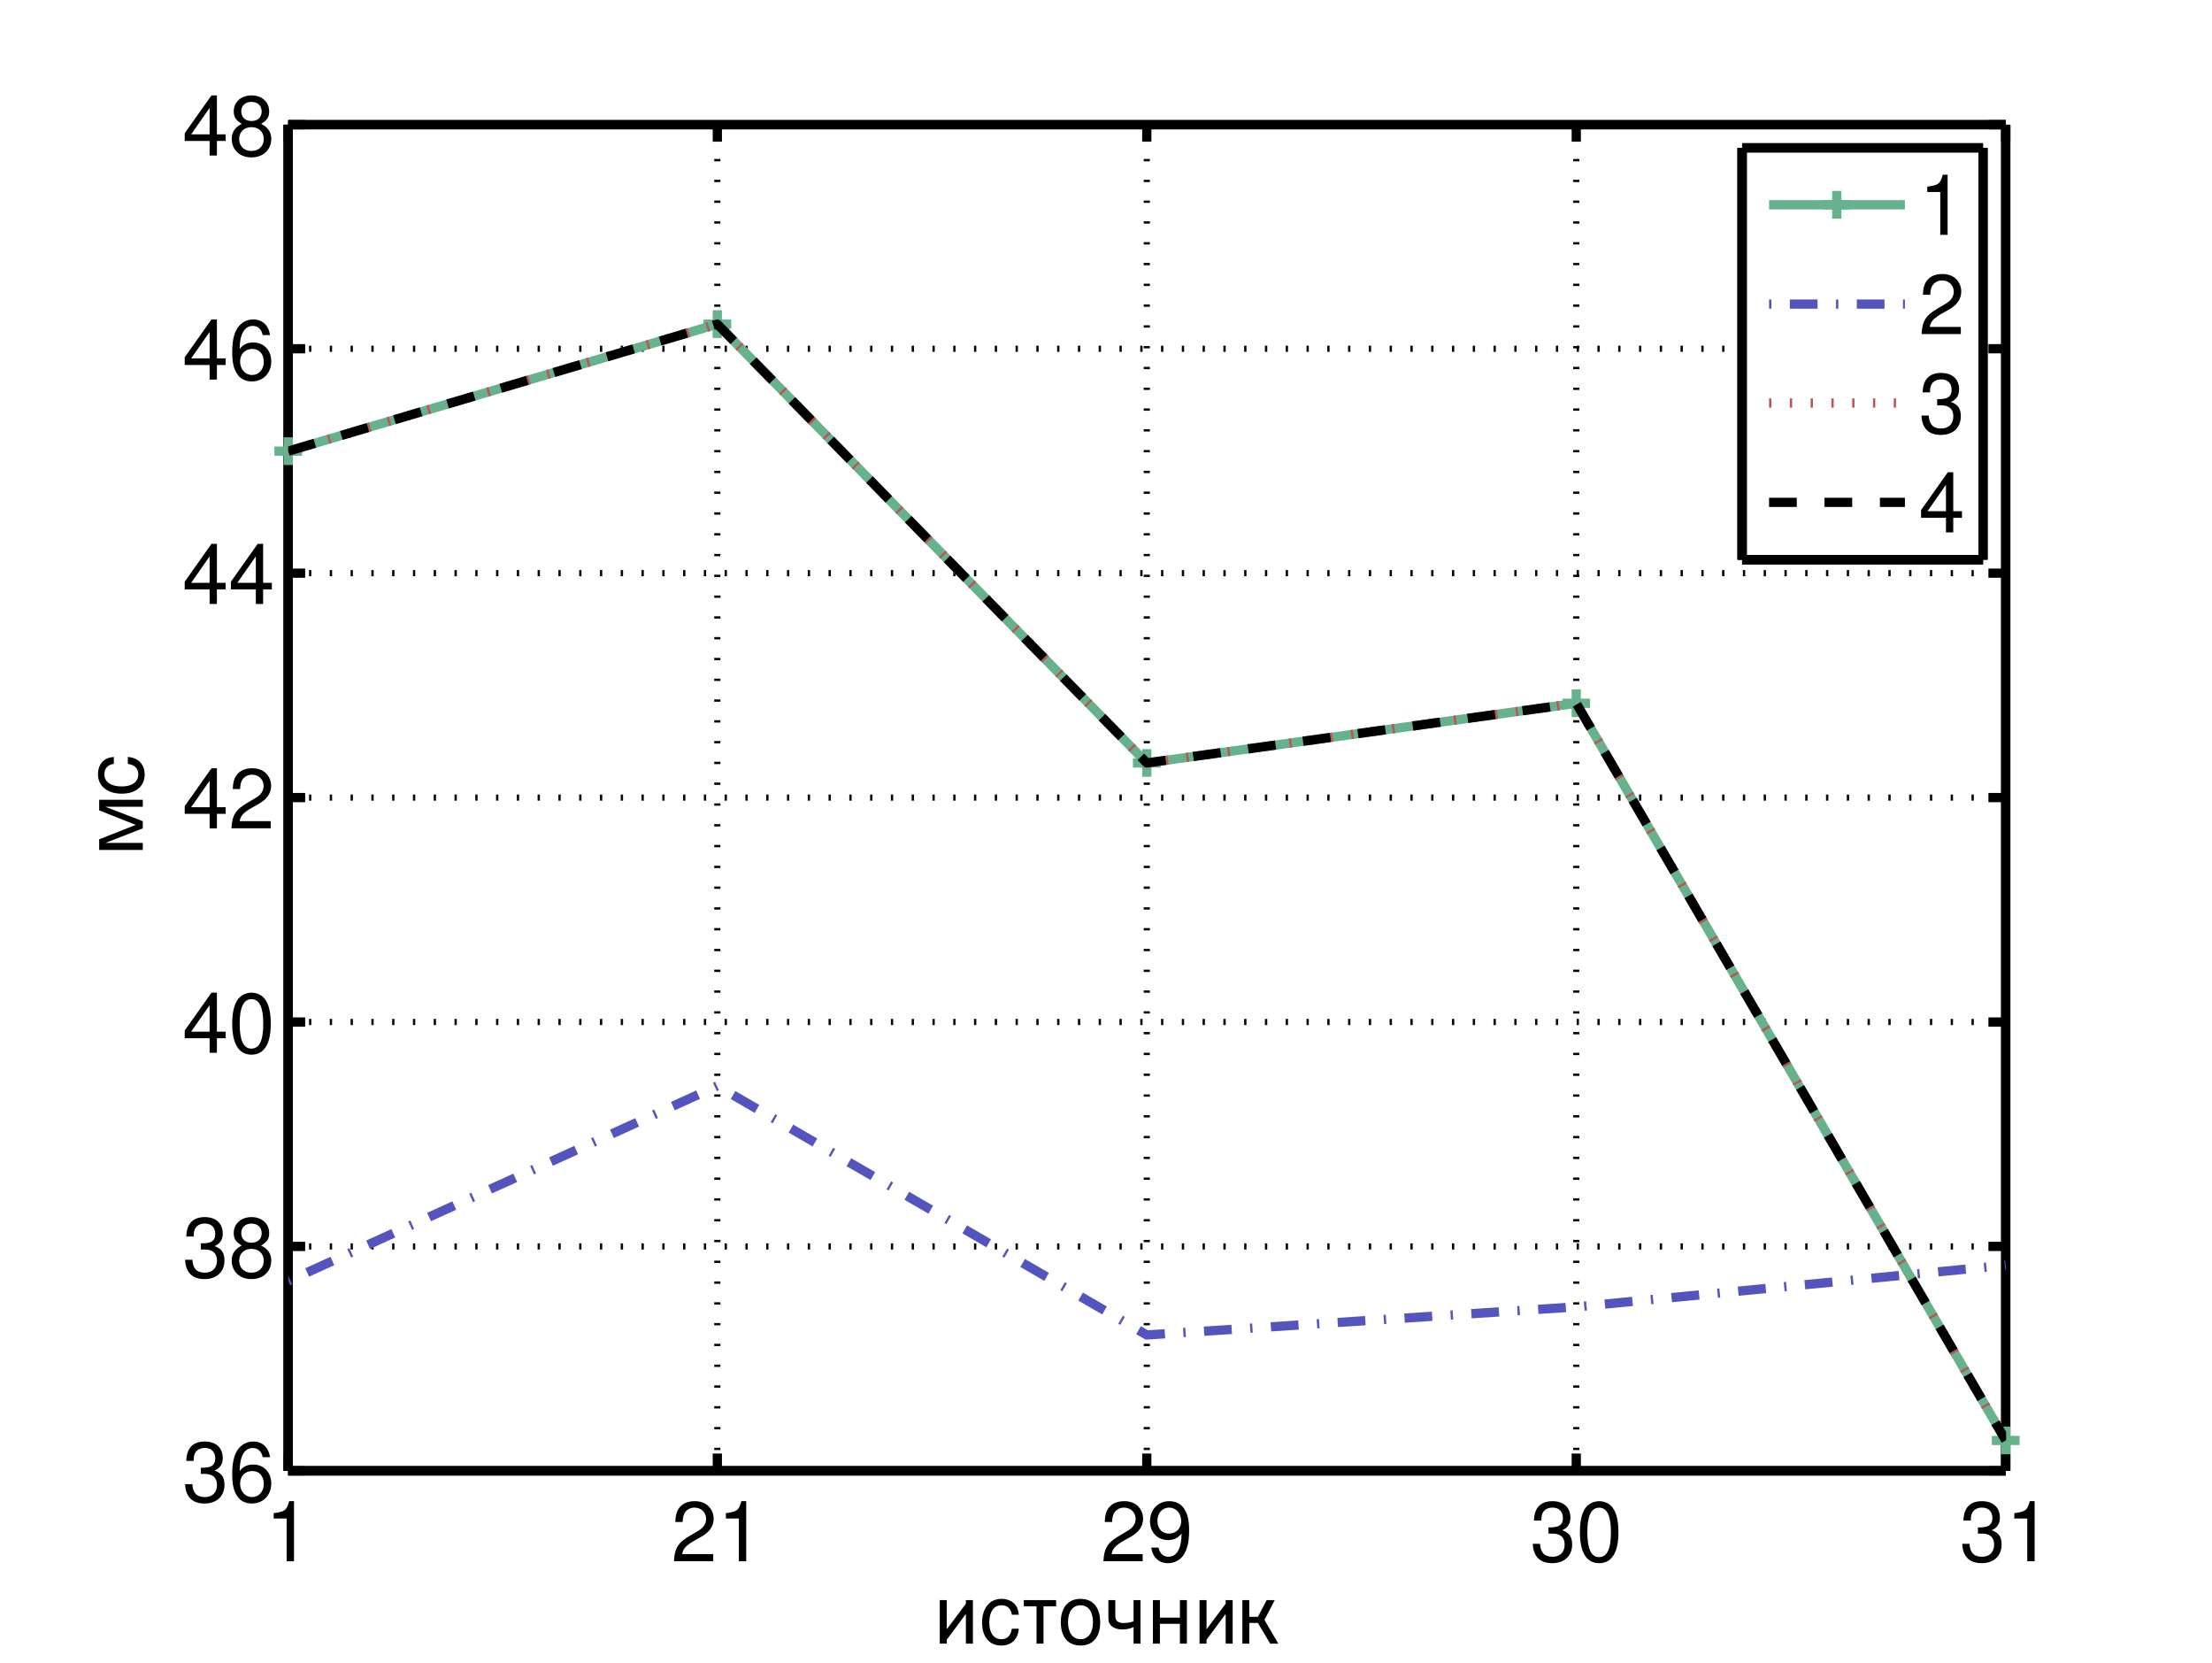
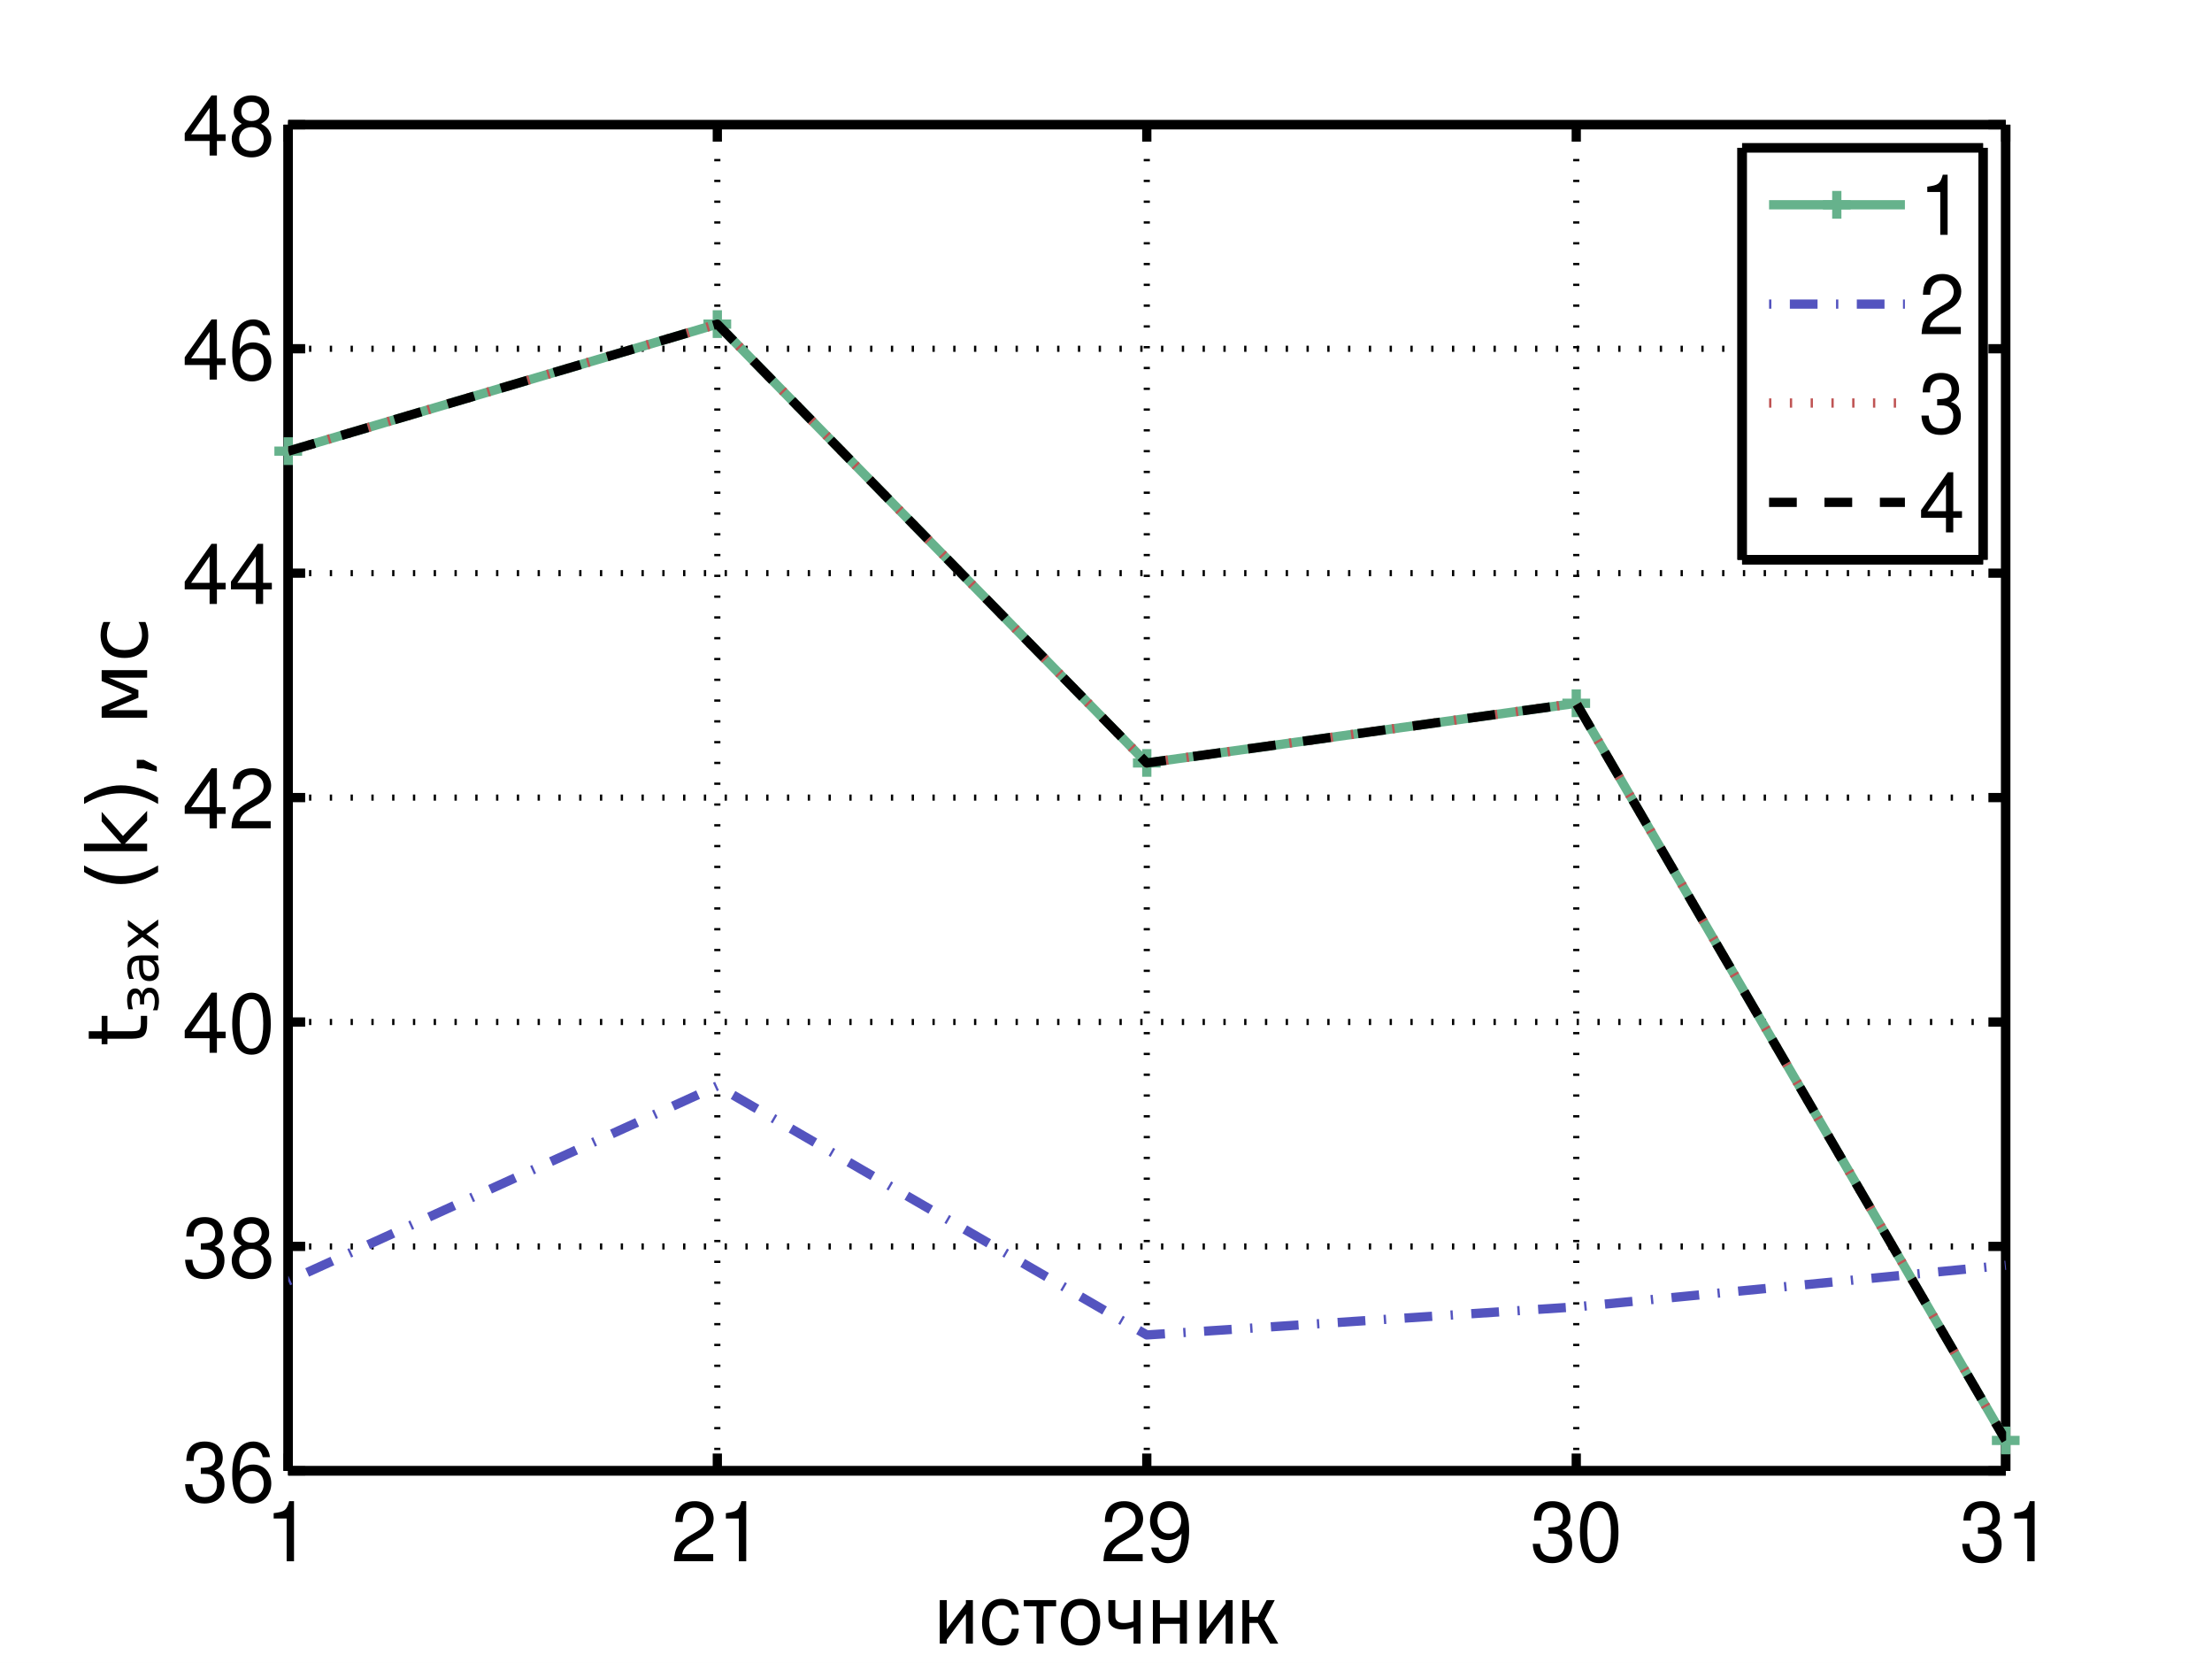
<svg xmlns="http://www.w3.org/2000/svg" id="svg2" version="1.1" width="598.75" height="450" xml:space="preserve">
  <defs id="defs6">
    <clipPath clipPathUnits="userSpaceOnUse" id="clipPath212">
      <path d="m 624.168,415 3720,0 0,2915 -3720,0 0,-2915 z" id="path214" />
    </clipPath>
    <clipPath clipPathUnits="userSpaceOnUse" id="clipPath242">
      <path d="m 624.168,415 3720,0 0,2915 -3720,0 0,-2915 z" id="path244" />
    </clipPath>
    <clipPath clipPathUnits="userSpaceOnUse" id="clipPath296">
      <path d="m 3772.5,2387.5 522.5,0 0,892.5 -522.5,0 0,-892.5 z" id="path298" />
    </clipPath>
    <clipPath clipPathUnits="userSpaceOnUse" id="clipPath306">
      <path d="m 3895.83,3074.17 164.168,0 0,164.164 -164.168,0 0,-164.164 z" id="path308" />
    </clipPath>
    <clipPath clipPathUnits="userSpaceOnUse" id="clipPath324">
      <path d="m 3772.5,2387.5 522.5,0 0,892.5 -522.5,0 0,-892.5 z" id="path326" />
    </clipPath>
    <clipPath clipPathUnits="userSpaceOnUse" id="clipPath340">
      <path d="m 3772.5,2387.5 522.5,0 0,892.5 -522.5,0 0,-892.5 z" id="path342" />
    </clipPath>
    <clipPath clipPathUnits="userSpaceOnUse" id="clipPath356">
      <path d="m 3772.5,2387.5 522.5,0 0,892.5 -522.5,0 0,-892.5 z" id="path358" />
    </clipPath>
  </defs>
  <g id="g10" transform="matrix(1.25,0,0,-1.25,0,450)">
    <g id="g12" transform="scale(0.1,0.1)">
      <path d="m 0,0 4790,0 0,3600 L 0,3600 0,0 z" style="fill:#ffffff;fill-opacity:1;fill-rule:nonzero;stroke:none" id="path14" />
      <path d="m 624.168,415.832 3719.16,0 0,2914.17 -3719.16,0 0,-2914.17 z" style="fill:#ffffff;fill-opacity:1;fill-rule:evenodd;stroke:none" id="path16" />
      <path d="m 624.168,415.832 0,2914.168 3719.162,0 0,-2914.168 -3719.162,0" style="fill:none;stroke:#ffffff;stroke-opacity:1;stroke-width:20;stroke-linecap:butt;stroke-linejoin:round;stroke-miterlimit:10;stroke-dasharray:none" id="path18" />
      <path d="m 624.168,415.832 0,2914.168" style="fill:none;stroke:#000000;stroke-opacity:1;stroke-width:13.333;stroke-linecap:butt;stroke-linejoin:round;stroke-miterlimit:10;stroke-dasharray:5,40;stroke-dashoffset:0" id="path20" />
      <path d="m 624.168,3330 0,0" style="fill:none;stroke:#000000;stroke-opacity:1;stroke-width:13.333;stroke-linecap:butt;stroke-linejoin:round;stroke-miterlimit:10;stroke-dasharray:5,40;stroke-dashoffset:0" id="path22" />
      <path d="m 1553.33,415.832 0,2914.168" style="fill:none;stroke:#000000;stroke-opacity:1;stroke-width:13.333;stroke-linecap:butt;stroke-linejoin:round;stroke-miterlimit:10;stroke-dasharray:5,40;stroke-dashoffset:0" id="path24" />
      <path d="m 1553.33,3330 0,0" style="fill:none;stroke:#000000;stroke-opacity:1;stroke-width:13.333;stroke-linecap:butt;stroke-linejoin:round;stroke-miterlimit:10;stroke-dasharray:5,40;stroke-dashoffset:0" id="path26" />
      <path d="m 2483.33,415.832 0,2914.168" style="fill:none;stroke:#000000;stroke-opacity:1;stroke-width:13.333;stroke-linecap:butt;stroke-linejoin:round;stroke-miterlimit:10;stroke-dasharray:5,40;stroke-dashoffset:0" id="path28" />
      <path d="m 2483.33,3330 0,0" style="fill:none;stroke:#000000;stroke-opacity:1;stroke-width:13.333;stroke-linecap:butt;stroke-linejoin:round;stroke-miterlimit:10;stroke-dasharray:5,40;stroke-dashoffset:0" id="path30" />
      <path d="m 3413.33,415.832 0,2914.168" style="fill:none;stroke:#000000;stroke-opacity:1;stroke-width:13.333;stroke-linecap:butt;stroke-linejoin:round;stroke-miterlimit:10;stroke-dasharray:5,40;stroke-dashoffset:0" id="path32" />
      <path d="m 3413.33,3330 0,0" style="fill:none;stroke:#000000;stroke-opacity:1;stroke-width:13.333;stroke-linecap:butt;stroke-linejoin:round;stroke-miterlimit:10;stroke-dasharray:5,40;stroke-dashoffset:0" id="path34" />
      <path d="m 4343.33,415.832 0,2914.168" style="fill:none;stroke:#000000;stroke-opacity:1;stroke-width:13.333;stroke-linecap:butt;stroke-linejoin:round;stroke-miterlimit:10;stroke-dasharray:5,40;stroke-dashoffset:0" id="path36" />
      <path d="m 4343.33,3330 0,0" style="fill:none;stroke:#000000;stroke-opacity:1;stroke-width:13.333;stroke-linecap:butt;stroke-linejoin:round;stroke-miterlimit:10;stroke-dasharray:5,40;stroke-dashoffset:0" id="path38" />
      <path d="m 624.168,415.832 3719.162,0" style="fill:none;stroke:#000000;stroke-opacity:1;stroke-width:13.333;stroke-linecap:butt;stroke-linejoin:round;stroke-miterlimit:10;stroke-dasharray:5,40;stroke-dashoffset:0" id="path40" />
      <path d="m 4343.33,415.832 0,0" style="fill:none;stroke:#000000;stroke-opacity:1;stroke-width:13.333;stroke-linecap:butt;stroke-linejoin:round;stroke-miterlimit:10;stroke-dasharray:5,40;stroke-dashoffset:0" id="path42" />
      <path d="m 624.168,901.668 3719.162,0" style="fill:none;stroke:#000000;stroke-opacity:1;stroke-width:13.333;stroke-linecap:butt;stroke-linejoin:round;stroke-miterlimit:10;stroke-dasharray:5,40;stroke-dashoffset:0" id="path44" />
      <path d="m 4343.33,901.668 0,0" style="fill:none;stroke:#000000;stroke-opacity:1;stroke-width:13.333;stroke-linecap:butt;stroke-linejoin:round;stroke-miterlimit:10;stroke-dasharray:5,40;stroke-dashoffset:0" id="path46" />
      <path d="m 624.168,1387.5 3719.162,0" style="fill:none;stroke:#000000;stroke-opacity:1;stroke-width:13.333;stroke-linecap:butt;stroke-linejoin:round;stroke-miterlimit:10;stroke-dasharray:5,40;stroke-dashoffset:0" id="path48" />
      <path d="m 4343.33,1387.5 0,0" style="fill:none;stroke:#000000;stroke-opacity:1;stroke-width:13.333;stroke-linecap:butt;stroke-linejoin:round;stroke-miterlimit:10;stroke-dasharray:5,40;stroke-dashoffset:0" id="path50" />
      <path d="m 624.168,1873.33 3719.162,0" style="fill:none;stroke:#000000;stroke-opacity:1;stroke-width:13.333;stroke-linecap:butt;stroke-linejoin:round;stroke-miterlimit:10;stroke-dasharray:5,40;stroke-dashoffset:0" id="path52" />
      <path d="m 4343.33,1873.33 0,0" style="fill:none;stroke:#000000;stroke-opacity:1;stroke-width:13.333;stroke-linecap:butt;stroke-linejoin:round;stroke-miterlimit:10;stroke-dasharray:5,40;stroke-dashoffset:0" id="path54" />
      <path d="m 624.168,2359.17 3719.162,0" style="fill:none;stroke:#000000;stroke-opacity:1;stroke-width:13.333;stroke-linecap:butt;stroke-linejoin:round;stroke-miterlimit:10;stroke-dasharray:5,40;stroke-dashoffset:0" id="path56" />
      <path d="m 4343.33,2359.17 0,0" style="fill:none;stroke:#000000;stroke-opacity:1;stroke-width:13.333;stroke-linecap:butt;stroke-linejoin:round;stroke-miterlimit:10;stroke-dasharray:5,40;stroke-dashoffset:0" id="path58" />
      <path d="m 624.168,2845 3719.162,0" style="fill:none;stroke:#000000;stroke-opacity:1;stroke-width:13.333;stroke-linecap:butt;stroke-linejoin:round;stroke-miterlimit:10;stroke-dasharray:5,40;stroke-dashoffset:0" id="path60" />
      <path d="m 4343.33,2845 0,0" style="fill:none;stroke:#000000;stroke-opacity:1;stroke-width:13.333;stroke-linecap:butt;stroke-linejoin:round;stroke-miterlimit:10;stroke-dasharray:5,40;stroke-dashoffset:0" id="path62" />
      <path d="m 624.168,3330 3719.162,0" style="fill:none;stroke:#000000;stroke-opacity:1;stroke-width:13.333;stroke-linecap:butt;stroke-linejoin:round;stroke-miterlimit:10;stroke-dasharray:5,40;stroke-dashoffset:0" id="path64" />
      <path d="m 4343.33,3330 0,0" style="fill:none;stroke:#000000;stroke-opacity:1;stroke-width:13.333;stroke-linecap:butt;stroke-linejoin:round;stroke-miterlimit:10;stroke-dasharray:5,40;stroke-dashoffset:0" id="path66" />
      <path d="m 624.168,3330 3719.162,0" style="fill:none;stroke:#000000;stroke-opacity:1;stroke-width:20;stroke-linecap:butt;stroke-linejoin:round;stroke-miterlimit:10;stroke-dasharray:none" id="path68" />
      <path d="m 624.168,415.832 3719.162,0" style="fill:none;stroke:#000000;stroke-opacity:1;stroke-width:20;stroke-linecap:butt;stroke-linejoin:round;stroke-miterlimit:10;stroke-dasharray:none" id="path70" />
      <path d="m 4343.33,415.832 0,2914.168" style="fill:none;stroke:#000000;stroke-opacity:1;stroke-width:20;stroke-linecap:butt;stroke-linejoin:round;stroke-miterlimit:10;stroke-dasharray:none" id="path72" />
      <path d="m 624.168,415.832 0,2914.168" style="fill:none;stroke:#000000;stroke-opacity:1;stroke-width:20;stroke-linecap:butt;stroke-linejoin:round;stroke-miterlimit:10;stroke-dasharray:none" id="path74" />
      <path d="m 624.168,415.832 3719.162,0" style="fill:none;stroke:#000000;stroke-opacity:1;stroke-width:20;stroke-linecap:butt;stroke-linejoin:round;stroke-miterlimit:10;stroke-dasharray:none" id="path76" />
      <path d="m 624.168,415.832 0,2914.168" style="fill:none;stroke:#000000;stroke-opacity:1;stroke-width:20;stroke-linecap:butt;stroke-linejoin:round;stroke-miterlimit:10;stroke-dasharray:none" id="path78" />
      <path d="m 624.168,415.832 0,37.5" style="fill:none;stroke:#000000;stroke-opacity:1;stroke-width:20;stroke-linecap:butt;stroke-linejoin:round;stroke-miterlimit:10;stroke-dasharray:none" id="path80" />
      <path d="m 624.168,3330 0,-36.67" style="fill:none;stroke:#000000;stroke-opacity:1;stroke-width:20;stroke-linecap:butt;stroke-linejoin:round;stroke-miterlimit:10;stroke-dasharray:none" id="path82" />
      <g id="g84" transform="scale(10,10)">
        <text transform="matrix(1,0,0,-1,57.4168,22)" id="text86">
          <tspan style="fill:#000000;fill-opacity:1;fill-rule:nonzero;stroke:none;font-family:Helvetica;font-variant:normal;font-weight:normal;font-size:18;writing-mode:lr;-inkscape-font-specification:Helvetica" x="0" y="0" id="tspan88">1</tspan>
        </text>
      </g>
      <path d="m 1553.33,415.832 0,37.5" style="fill:none;stroke:#000000;stroke-opacity:1;stroke-width:20;stroke-linecap:butt;stroke-linejoin:round;stroke-miterlimit:10;stroke-dasharray:none" id="path90" />
      <path d="m 1553.33,3330 0,-36.67" style="fill:none;stroke:#000000;stroke-opacity:1;stroke-width:20;stroke-linecap:butt;stroke-linejoin:round;stroke-miterlimit:10;stroke-dasharray:none" id="path92" />
      <g id="g94" transform="scale(10,10)">
        <text transform="matrix(1,0,0,-1,145.333,22)" id="text96">
          <tspan style="fill:#000000;fill-opacity:1;fill-rule:nonzero;stroke:none;font-family:Helvetica;font-variant:normal;font-weight:normal;font-size:18;writing-mode:lr;-inkscape-font-specification:Helvetica" x="0 10.008" y="0" id="tspan98">21</tspan>
        </text>
      </g>
      <path d="m 2483.33,415.832 0,37.5" style="fill:none;stroke:#000000;stroke-opacity:1;stroke-width:20;stroke-linecap:butt;stroke-linejoin:round;stroke-miterlimit:10;stroke-dasharray:none" id="path100" />
      <path d="m 2483.33,3330 0,-36.67" style="fill:none;stroke:#000000;stroke-opacity:1;stroke-width:20;stroke-linecap:butt;stroke-linejoin:round;stroke-miterlimit:10;stroke-dasharray:none" id="path102" />
      <g id="g104" transform="scale(10,10)">
        <text transform="matrix(1,0,0,-1,238.333,22)" id="text106">
          <tspan style="fill:#000000;fill-opacity:1;fill-rule:nonzero;stroke:none;font-family:Helvetica;font-variant:normal;font-weight:normal;font-size:18;writing-mode:lr;-inkscape-font-specification:Helvetica" x="0 10.008" y="0" id="tspan108">29</tspan>
        </text>
      </g>
      <path d="m 3413.33,415.832 0,37.5" style="fill:none;stroke:#000000;stroke-opacity:1;stroke-width:20;stroke-linecap:butt;stroke-linejoin:round;stroke-miterlimit:10;stroke-dasharray:none" id="path110" />
      <path d="m 3413.33,3330 0,-36.67" style="fill:none;stroke:#000000;stroke-opacity:1;stroke-width:20;stroke-linecap:butt;stroke-linejoin:round;stroke-miterlimit:10;stroke-dasharray:none" id="path112" />
      <g id="g114" transform="scale(10,10)">
        <text transform="matrix(1,0,0,-1,331.333,22)" id="text116">
          <tspan style="fill:#000000;fill-opacity:1;fill-rule:nonzero;stroke:none;font-family:Helvetica;font-variant:normal;font-weight:normal;font-size:18;writing-mode:lr;-inkscape-font-specification:Helvetica" x="0 10.008" y="0" id="tspan118">30</tspan>
        </text>
      </g>
      <path d="m 4343.33,415.832 0,37.5" style="fill:none;stroke:#000000;stroke-opacity:1;stroke-width:20;stroke-linecap:butt;stroke-linejoin:round;stroke-miterlimit:10;stroke-dasharray:none" id="path120" />
      <path d="m 4343.33,3330 0,-36.67" style="fill:none;stroke:#000000;stroke-opacity:1;stroke-width:20;stroke-linecap:butt;stroke-linejoin:round;stroke-miterlimit:10;stroke-dasharray:none" id="path122" />
      <g id="g124" transform="scale(10,10)">
        <text transform="matrix(1,0,0,-1,424.333,22)" id="text126">
          <tspan style="fill:#000000;fill-opacity:1;fill-rule:nonzero;stroke:none;font-family:Helvetica;font-variant:normal;font-weight:normal;font-size:18;writing-mode:lr;-inkscape-font-specification:Helvetica" x="0 10.008" y="0" id="tspan128">31</tspan>
        </text>
      </g>
      <path d="m 624.168,415.832 36.664,0" style="fill:none;stroke:#000000;stroke-opacity:1;stroke-width:20;stroke-linecap:butt;stroke-linejoin:round;stroke-miterlimit:10;stroke-dasharray:none" id="path130" />
      <path d="m 4343.33,415.832 -37.5,0" style="fill:none;stroke:#000000;stroke-opacity:1;stroke-width:20;stroke-linecap:butt;stroke-linejoin:round;stroke-miterlimit:10;stroke-dasharray:none" id="path132" />
      <g id="g134" transform="scale(10,10)">
        <text transform="matrix(1,0,0,-1,39.5,34.9168)" id="text136">
          <tspan style="fill:#000000;fill-opacity:1;fill-rule:nonzero;stroke:none;font-family:Helvetica;font-variant:normal;font-weight:normal;font-size:18;writing-mode:lr;-inkscape-font-specification:Helvetica" x="0 10.008" y="0" id="tspan138">36</tspan>
        </text>
      </g>
      <path d="m 624.168,901.668 36.664,0" style="fill:none;stroke:#000000;stroke-opacity:1;stroke-width:20;stroke-linecap:butt;stroke-linejoin:round;stroke-miterlimit:10;stroke-dasharray:none" id="path140" />
      <path d="m 4343.33,901.668 -37.5,0" style="fill:none;stroke:#000000;stroke-opacity:1;stroke-width:20;stroke-linecap:butt;stroke-linejoin:round;stroke-miterlimit:10;stroke-dasharray:none" id="path142" />
      <g id="g144" transform="scale(10,10)">
        <text transform="matrix(1,0,0,-1,39.5,83.5)" id="text146">
          <tspan style="fill:#000000;fill-opacity:1;fill-rule:nonzero;stroke:none;font-family:Helvetica;font-variant:normal;font-weight:normal;font-size:18;writing-mode:lr;-inkscape-font-specification:Helvetica" x="0 10.008" y="0" id="tspan148">38</tspan>
        </text>
      </g>
      <path d="m 624.168,1387.5 36.664,0" style="fill:none;stroke:#000000;stroke-opacity:1;stroke-width:20;stroke-linecap:butt;stroke-linejoin:round;stroke-miterlimit:10;stroke-dasharray:none" id="path150" />
      <path d="m 4343.33,1387.5 -37.5,0" style="fill:none;stroke:#000000;stroke-opacity:1;stroke-width:20;stroke-linecap:butt;stroke-linejoin:round;stroke-miterlimit:10;stroke-dasharray:none" id="path152" />
      <g id="g154" transform="scale(10,10)">
        <text transform="matrix(1,0,0,-1,39.5,132.083)" id="text156">
          <tspan style="fill:#000000;fill-opacity:1;fill-rule:nonzero;stroke:none;font-family:Helvetica;font-variant:normal;font-weight:normal;font-size:18;writing-mode:lr;-inkscape-font-specification:Helvetica" x="0 10.008" y="0" id="tspan158">40</tspan>
        </text>
      </g>
      <path d="m 624.168,1873.33 36.664,0" style="fill:none;stroke:#000000;stroke-opacity:1;stroke-width:20;stroke-linecap:butt;stroke-linejoin:round;stroke-miterlimit:10;stroke-dasharray:none" id="path160" />
      <path d="m 4343.33,1873.33 -37.5,0" style="fill:none;stroke:#000000;stroke-opacity:1;stroke-width:20;stroke-linecap:butt;stroke-linejoin:round;stroke-miterlimit:10;stroke-dasharray:none" id="path162" />
      <g id="g164" transform="scale(10,10)">
        <text transform="matrix(1,0,0,-1,39.5,180.667)" id="text166">
          <tspan style="fill:#000000;fill-opacity:1;fill-rule:nonzero;stroke:none;font-family:Helvetica;font-variant:normal;font-weight:normal;font-size:18;writing-mode:lr;-inkscape-font-specification:Helvetica" x="0 10.008" y="0" id="tspan168">42</tspan>
        </text>
      </g>
      <path d="m 624.168,2359.17 36.664,0" style="fill:none;stroke:#000000;stroke-opacity:1;stroke-width:20;stroke-linecap:butt;stroke-linejoin:round;stroke-miterlimit:10;stroke-dasharray:none" id="path170" />
      <path d="m 4343.33,2359.17 -37.5,0" style="fill:none;stroke:#000000;stroke-opacity:1;stroke-width:20;stroke-linecap:butt;stroke-linejoin:round;stroke-miterlimit:10;stroke-dasharray:none" id="path172" />
      <g id="g174" transform="scale(10,10)">
        <text transform="matrix(1,0,0,-1,39.5,229.25)" id="text176">
          <tspan style="fill:#000000;fill-opacity:1;fill-rule:nonzero;stroke:none;font-family:Helvetica;font-variant:normal;font-weight:normal;font-size:18;writing-mode:lr;-inkscape-font-specification:Helvetica" x="0 10.008" y="0" id="tspan178">44</tspan>
        </text>
      </g>
      <path d="m 624.168,2845 36.664,0" style="fill:none;stroke:#000000;stroke-opacity:1;stroke-width:20;stroke-linecap:butt;stroke-linejoin:round;stroke-miterlimit:10;stroke-dasharray:none" id="path180" />
      <path d="m 4343.33,2845 -37.5,0" style="fill:none;stroke:#000000;stroke-opacity:1;stroke-width:20;stroke-linecap:butt;stroke-linejoin:round;stroke-miterlimit:10;stroke-dasharray:none" id="path182" />
      <g id="g184" transform="scale(10,10)">
        <text transform="matrix(1,0,0,-1,39.5,277.833)" id="text186">
          <tspan style="fill:#000000;fill-opacity:1;fill-rule:nonzero;stroke:none;font-family:Helvetica;font-variant:normal;font-weight:normal;font-size:18;writing-mode:lr;-inkscape-font-specification:Helvetica" x="0 10.008" y="0" id="tspan188">46</tspan>
        </text>
      </g>
      <path d="m 624.168,3330 36.664,0" style="fill:none;stroke:#000000;stroke-opacity:1;stroke-width:20;stroke-linecap:butt;stroke-linejoin:round;stroke-miterlimit:10;stroke-dasharray:none" id="path190" />
      <path d="m 4343.33,3330 -37.5,0" style="fill:none;stroke:#000000;stroke-opacity:1;stroke-width:20;stroke-linecap:butt;stroke-linejoin:round;stroke-miterlimit:10;stroke-dasharray:none" id="path192" />
      <g id="g194" transform="scale(10,10)">
        <text transform="matrix(1,0,0,-1,39.5,326.333)" id="text196">
          <tspan style="fill:#000000;fill-opacity:1;fill-rule:nonzero;stroke:none;font-family:Helvetica;font-variant:normal;font-weight:normal;font-size:18;writing-mode:lr;-inkscape-font-specification:Helvetica" x="0 10.008" y="0" id="tspan198">48</tspan>
        </text>
      </g>
      <path d="m 624.168,3330 3719.162,0" style="fill:none;stroke:#000000;stroke-opacity:1;stroke-width:20;stroke-linecap:butt;stroke-linejoin:round;stroke-miterlimit:10;stroke-dasharray:none" id="path200" />
      <path d="m 624.168,415.832 3719.162,0" style="fill:none;stroke:#000000;stroke-opacity:1;stroke-width:20;stroke-linecap:butt;stroke-linejoin:round;stroke-miterlimit:10;stroke-dasharray:none" id="path202" />
      <path d="m 4343.33,415.832 0,2914.168" style="fill:none;stroke:#000000;stroke-opacity:1;stroke-width:20;stroke-linecap:butt;stroke-linejoin:round;stroke-miterlimit:10;stroke-dasharray:none" id="path204" />
      <path d="m 624.168,415.832 0,2914.168" style="fill:none;stroke:#000000;stroke-opacity:1;stroke-width:20;stroke-linecap:butt;stroke-linejoin:round;stroke-miterlimit:10;stroke-dasharray:none" id="path206" />
      <g id="g208">
        <g id="g210" clip-path="url(#clipPath212)">
          <path d="m 624.168,2623.33 929.162,275 930,-950 930,129.17 930,-1595.832" style="fill:none;stroke:#66b28c;stroke-opacity:1;stroke-width:20;stroke-linecap:butt;stroke-linejoin:round;stroke-miterlimit:10;stroke-dasharray:none" id="path216" />
        </g>
      </g>
      <path d="m 594.168,2623.33 60,0" style="fill:none;stroke:#66b28c;stroke-opacity:1;stroke-width:20;stroke-linecap:butt;stroke-linejoin:round;stroke-miterlimit:10;stroke-dasharray:none" id="path218" />
      <path d="m 624.168,2653.33 0,-60" style="fill:none;stroke:#66b28c;stroke-opacity:1;stroke-width:20;stroke-linecap:butt;stroke-linejoin:round;stroke-miterlimit:10;stroke-dasharray:none" id="path220" />
      <path d="m 1523.33,2898.33 60,0" style="fill:none;stroke:#66b28c;stroke-opacity:1;stroke-width:20;stroke-linecap:butt;stroke-linejoin:round;stroke-miterlimit:10;stroke-dasharray:none" id="path222" />
      <path d="m 1553.33,2928.33 0,-60" style="fill:none;stroke:#66b28c;stroke-opacity:1;stroke-width:20;stroke-linecap:butt;stroke-linejoin:round;stroke-miterlimit:10;stroke-dasharray:none" id="path224" />
      <path d="m 2453.33,1948.33 60,0" style="fill:none;stroke:#66b28c;stroke-opacity:1;stroke-width:20;stroke-linecap:butt;stroke-linejoin:round;stroke-miterlimit:10;stroke-dasharray:none" id="path226" />
      <path d="m 2483.33,1978.33 0,-60" style="fill:none;stroke:#66b28c;stroke-opacity:1;stroke-width:20;stroke-linecap:butt;stroke-linejoin:round;stroke-miterlimit:10;stroke-dasharray:none" id="path228" />
      <path d="m 3383.33,2077.5 60,0" style="fill:none;stroke:#66b28c;stroke-opacity:1;stroke-width:20;stroke-linecap:butt;stroke-linejoin:round;stroke-miterlimit:10;stroke-dasharray:none" id="path230" />
      <path d="m 3413.33,2107.5 0,-60" style="fill:none;stroke:#66b28c;stroke-opacity:1;stroke-width:20;stroke-linecap:butt;stroke-linejoin:round;stroke-miterlimit:10;stroke-dasharray:none" id="path232" />
      <path d="m 4313.33,481.668 60,0" style="fill:none;stroke:#66b28c;stroke-opacity:1;stroke-width:20;stroke-linecap:butt;stroke-linejoin:round;stroke-miterlimit:10;stroke-dasharray:none" id="path234" />
      <path d="m 4343.33,511.668 0,-60" style="fill:none;stroke:#66b28c;stroke-opacity:1;stroke-width:20;stroke-linecap:butt;stroke-linejoin:round;stroke-miterlimit:10;stroke-dasharray:none" id="path236" />
      <g id="g238">
        <g id="g240" clip-path="url(#clipPath242)">
          <path d="m 624.168,826.668 929.162,422.502 930,-539.17 930,60.832 930,90" style="fill:none;stroke:#5454bf;stroke-opacity:1;stroke-width:20;stroke-linecap:butt;stroke-linejoin:round;stroke-miterlimit:10;stroke-dasharray:5,40,60,40;stroke-dashoffset:0" id="path246" />
          <path d="m 624.168,2623.33 929.162,275 930,-950 930,129.17 930,-1595.832" style="fill:none;stroke:#bf5454;stroke-opacity:1;stroke-width:20;stroke-linecap:butt;stroke-linejoin:round;stroke-miterlimit:10;stroke-dasharray:5,40;stroke-dashoffset:0" id="path248" />
          <path d="m 624.168,2623.33 929.162,275 930,-950 930,129.17 930,-1595.832" style="fill:none;stroke:#000000;stroke-opacity:1;stroke-width:20;stroke-linecap:butt;stroke-linejoin:round;stroke-miterlimit:10;stroke-dasharray:60;stroke-dashoffset:0" id="path250" />
        </g>
      </g>
      <g id="g252" transform="scale(10,10)">
        <text transform="scale(1,-1)" id="text254" x="202.05" y="-4.167">
          <tspan style="font-size:18px;font-variant:normal;font-weight:normal;writing-mode:lr-tb;fill:#000000;fill-opacity:1;fill-rule:nonzero;stroke:none;font-family:Helvetica;-inkscape-font-specification:Helvetica" id="tspan256" x="202.05" y="-4.167">источник</tspan>
        </text>
-         <text transform="matrix(0,1,1,0,30.9168,175.25)" id="text258">
-           <tspan style="font-size:18px;font-variant:normal;font-weight:normal;writing-mode:lr-tb;fill:#000000;fill-opacity:1;fill-rule:nonzero;stroke:none;font-family:Helvetica;-inkscape-font-specification:Helvetica" id="tspan260" x="0" y="0">мс</tspan>
-         </text>
      </g>
      <path d="m 3772.5,2388.33 521.668,0 0,891.668 -521.668,0 0,-891.668 z" style="fill:#ffffff;fill-opacity:1;fill-rule:evenodd;stroke:none" id="path262" />
      <path d="m 3772.5,2388.33 0,891.67 521.67,0 0,-891.67 -521.67,0" style="fill:none;stroke:#ffffff;stroke-opacity:1;stroke-width:20;stroke-linecap:butt;stroke-linejoin:round;stroke-miterlimit:10;stroke-dasharray:none" id="path264" />
      <path d="m 3772.5,3280 521.67,0" style="fill:none;stroke:#000000;stroke-opacity:1;stroke-width:20;stroke-linecap:butt;stroke-linejoin:round;stroke-miterlimit:10;stroke-dasharray:none" id="path266" />
      <path d="m 3772.5,2388.33 521.67,0" style="fill:none;stroke:#000000;stroke-opacity:1;stroke-width:20;stroke-linecap:butt;stroke-linejoin:round;stroke-miterlimit:10;stroke-dasharray:none" id="path268" />
      <path d="m 4294.17,2388.33 0,891.67" style="fill:none;stroke:#000000;stroke-opacity:1;stroke-width:20;stroke-linecap:butt;stroke-linejoin:round;stroke-miterlimit:10;stroke-dasharray:none" id="path270" />
      <path d="m 3772.5,2388.33 0,891.67" style="fill:none;stroke:#000000;stroke-opacity:1;stroke-width:20;stroke-linecap:butt;stroke-linejoin:round;stroke-miterlimit:10;stroke-dasharray:none" id="path272" />
      <path d="m 3772.5,2388.33 521.67,0" style="fill:none;stroke:#000000;stroke-opacity:1;stroke-width:20;stroke-linecap:butt;stroke-linejoin:round;stroke-miterlimit:10;stroke-dasharray:none" id="path274" />
      <path d="m 3772.5,2388.33 0,891.67" style="fill:none;stroke:#000000;stroke-opacity:1;stroke-width:20;stroke-linecap:butt;stroke-linejoin:round;stroke-miterlimit:10;stroke-dasharray:none" id="path276" />
      <path d="m 3772.5,3280 521.67,0" style="fill:none;stroke:#000000;stroke-opacity:1;stroke-width:20;stroke-linecap:butt;stroke-linejoin:round;stroke-miterlimit:10;stroke-dasharray:none" id="path278" />
      <path d="m 3772.5,2388.33 521.67,0" style="fill:none;stroke:#000000;stroke-opacity:1;stroke-width:20;stroke-linecap:butt;stroke-linejoin:round;stroke-miterlimit:10;stroke-dasharray:none" id="path280" />
      <path d="m 4294.17,2388.33 0,891.67" style="fill:none;stroke:#000000;stroke-opacity:1;stroke-width:20;stroke-linecap:butt;stroke-linejoin:round;stroke-miterlimit:10;stroke-dasharray:none" id="path282" />
      <path d="m 3772.5,2388.33 0,891.67" style="fill:none;stroke:#000000;stroke-opacity:1;stroke-width:20;stroke-linecap:butt;stroke-linejoin:round;stroke-miterlimit:10;stroke-dasharray:none" id="path284" />
      <g id="g286" transform="scale(10,10)">
        <text transform="matrix(1,0,0,-1,415.5,309.167)" id="text288">
          <tspan style="fill:#000000;fill-opacity:1;fill-rule:nonzero;stroke:none;font-family:Helvetica;font-variant:normal;font-weight:normal;font-size:18;writing-mode:lr;-inkscape-font-specification:Helvetica" x="0" y="0" id="tspan290">1</tspan>
        </text>
      </g>
      <g id="g292">
        <g id="g294" clip-path="url(#clipPath296)">
          <path d="m 3830.83,3156.67 294.17,0" style="fill:none;stroke:#66b28c;stroke-opacity:1;stroke-width:20;stroke-linecap:butt;stroke-linejoin:round;stroke-miterlimit:10;stroke-dasharray:none" id="path300" />
        </g>
      </g>
      <g id="g302">
        <g id="g304" clip-path="url(#clipPath306)">
          <path d="m 3947.5,3156.67 60,0" style="fill:none;stroke:#66b28c;stroke-opacity:1;stroke-width:20;stroke-linecap:butt;stroke-linejoin:round;stroke-miterlimit:10;stroke-dasharray:none" id="path310" />
          <path d="m 3977.5,3186.67 0,-60" style="fill:none;stroke:#66b28c;stroke-opacity:1;stroke-width:20;stroke-linecap:butt;stroke-linejoin:round;stroke-miterlimit:10;stroke-dasharray:none" id="path312" />
        </g>
      </g>
      <g id="g314" transform="scale(10,10)">
        <text transform="matrix(1,0,0,-1,415.5,287.667)" id="text316">
          <tspan style="fill:#000000;fill-opacity:1;fill-rule:nonzero;stroke:none;font-family:Helvetica;font-variant:normal;font-weight:normal;font-size:18;writing-mode:lr;-inkscape-font-specification:Helvetica" x="0" y="0" id="tspan318">2</tspan>
        </text>
      </g>
      <g id="g320">
        <g id="g322" clip-path="url(#clipPath324)">
          <path d="m 3830.83,2941.67 294.17,0" style="fill:none;stroke:#5454bf;stroke-opacity:1;stroke-width:20;stroke-linecap:butt;stroke-linejoin:round;stroke-miterlimit:10;stroke-dasharray:5,40,60,40;stroke-dashoffset:0" id="path328" />
        </g>
      </g>
      <g id="g330" transform="scale(10,10)">
        <text transform="matrix(1,0,0,-1,415.5,266.25)" id="text332">
          <tspan style="fill:#000000;fill-opacity:1;fill-rule:nonzero;stroke:none;font-family:Helvetica;font-variant:normal;font-weight:normal;font-size:18;writing-mode:lr;-inkscape-font-specification:Helvetica" x="0" y="0" id="tspan334">3</tspan>
        </text>
      </g>
      <g id="g336">
        <g id="g338" clip-path="url(#clipPath340)">
          <path d="m 3830.83,2727.5 294.17,0" style="fill:none;stroke:#bf5454;stroke-opacity:1;stroke-width:20;stroke-linecap:butt;stroke-linejoin:round;stroke-miterlimit:10;stroke-dasharray:5,40;stroke-dashoffset:0" id="path344" />
        </g>
      </g>
      <g id="g346" transform="scale(10,10)">
        <text transform="matrix(1,0,0,-1,415.5,244.75)" id="text348">
          <tspan style="fill:#000000;fill-opacity:1;fill-rule:nonzero;stroke:none;font-family:Helvetica;font-variant:normal;font-weight:normal;font-size:18;writing-mode:lr;-inkscape-font-specification:Helvetica" x="0" y="0" id="tspan350">4</tspan>
        </text>
      </g>
      <g id="g352">
        <g id="g354" clip-path="url(#clipPath356)">
          <path d="m 3830.83,2512.5 294.17,0" style="fill:none;stroke:#000000;stroke-opacity:1;stroke-width:20;stroke-linecap:butt;stroke-linejoin:round;stroke-miterlimit:10;stroke-dasharray:60;stroke-dashoffset:0" id="path360" />
        </g>
      </g>
    </g>
+     <text style="font-size:12px" y="31.859" x="133.456" transform="matrix(0,1,1,0,0,0)" id="text4556">
+       <tspan style="font-size:18px;font-variant:normal;font-weight:normal;writing-mode:lr-tb;fill:#000000;fill-opacity:1;fill-rule:nonzero;stroke:none;font-family:DejaVu Sans;-inkscape-font-specification:DejaVuSans" x="133.456" y="31.859" id="tspan4558">t<tspan style="font-size:12px;baseline-shift:sub" id="tspan4676">зах</tspan> (k), мс</tspan>
+     </text>
  </g>
</svg>
